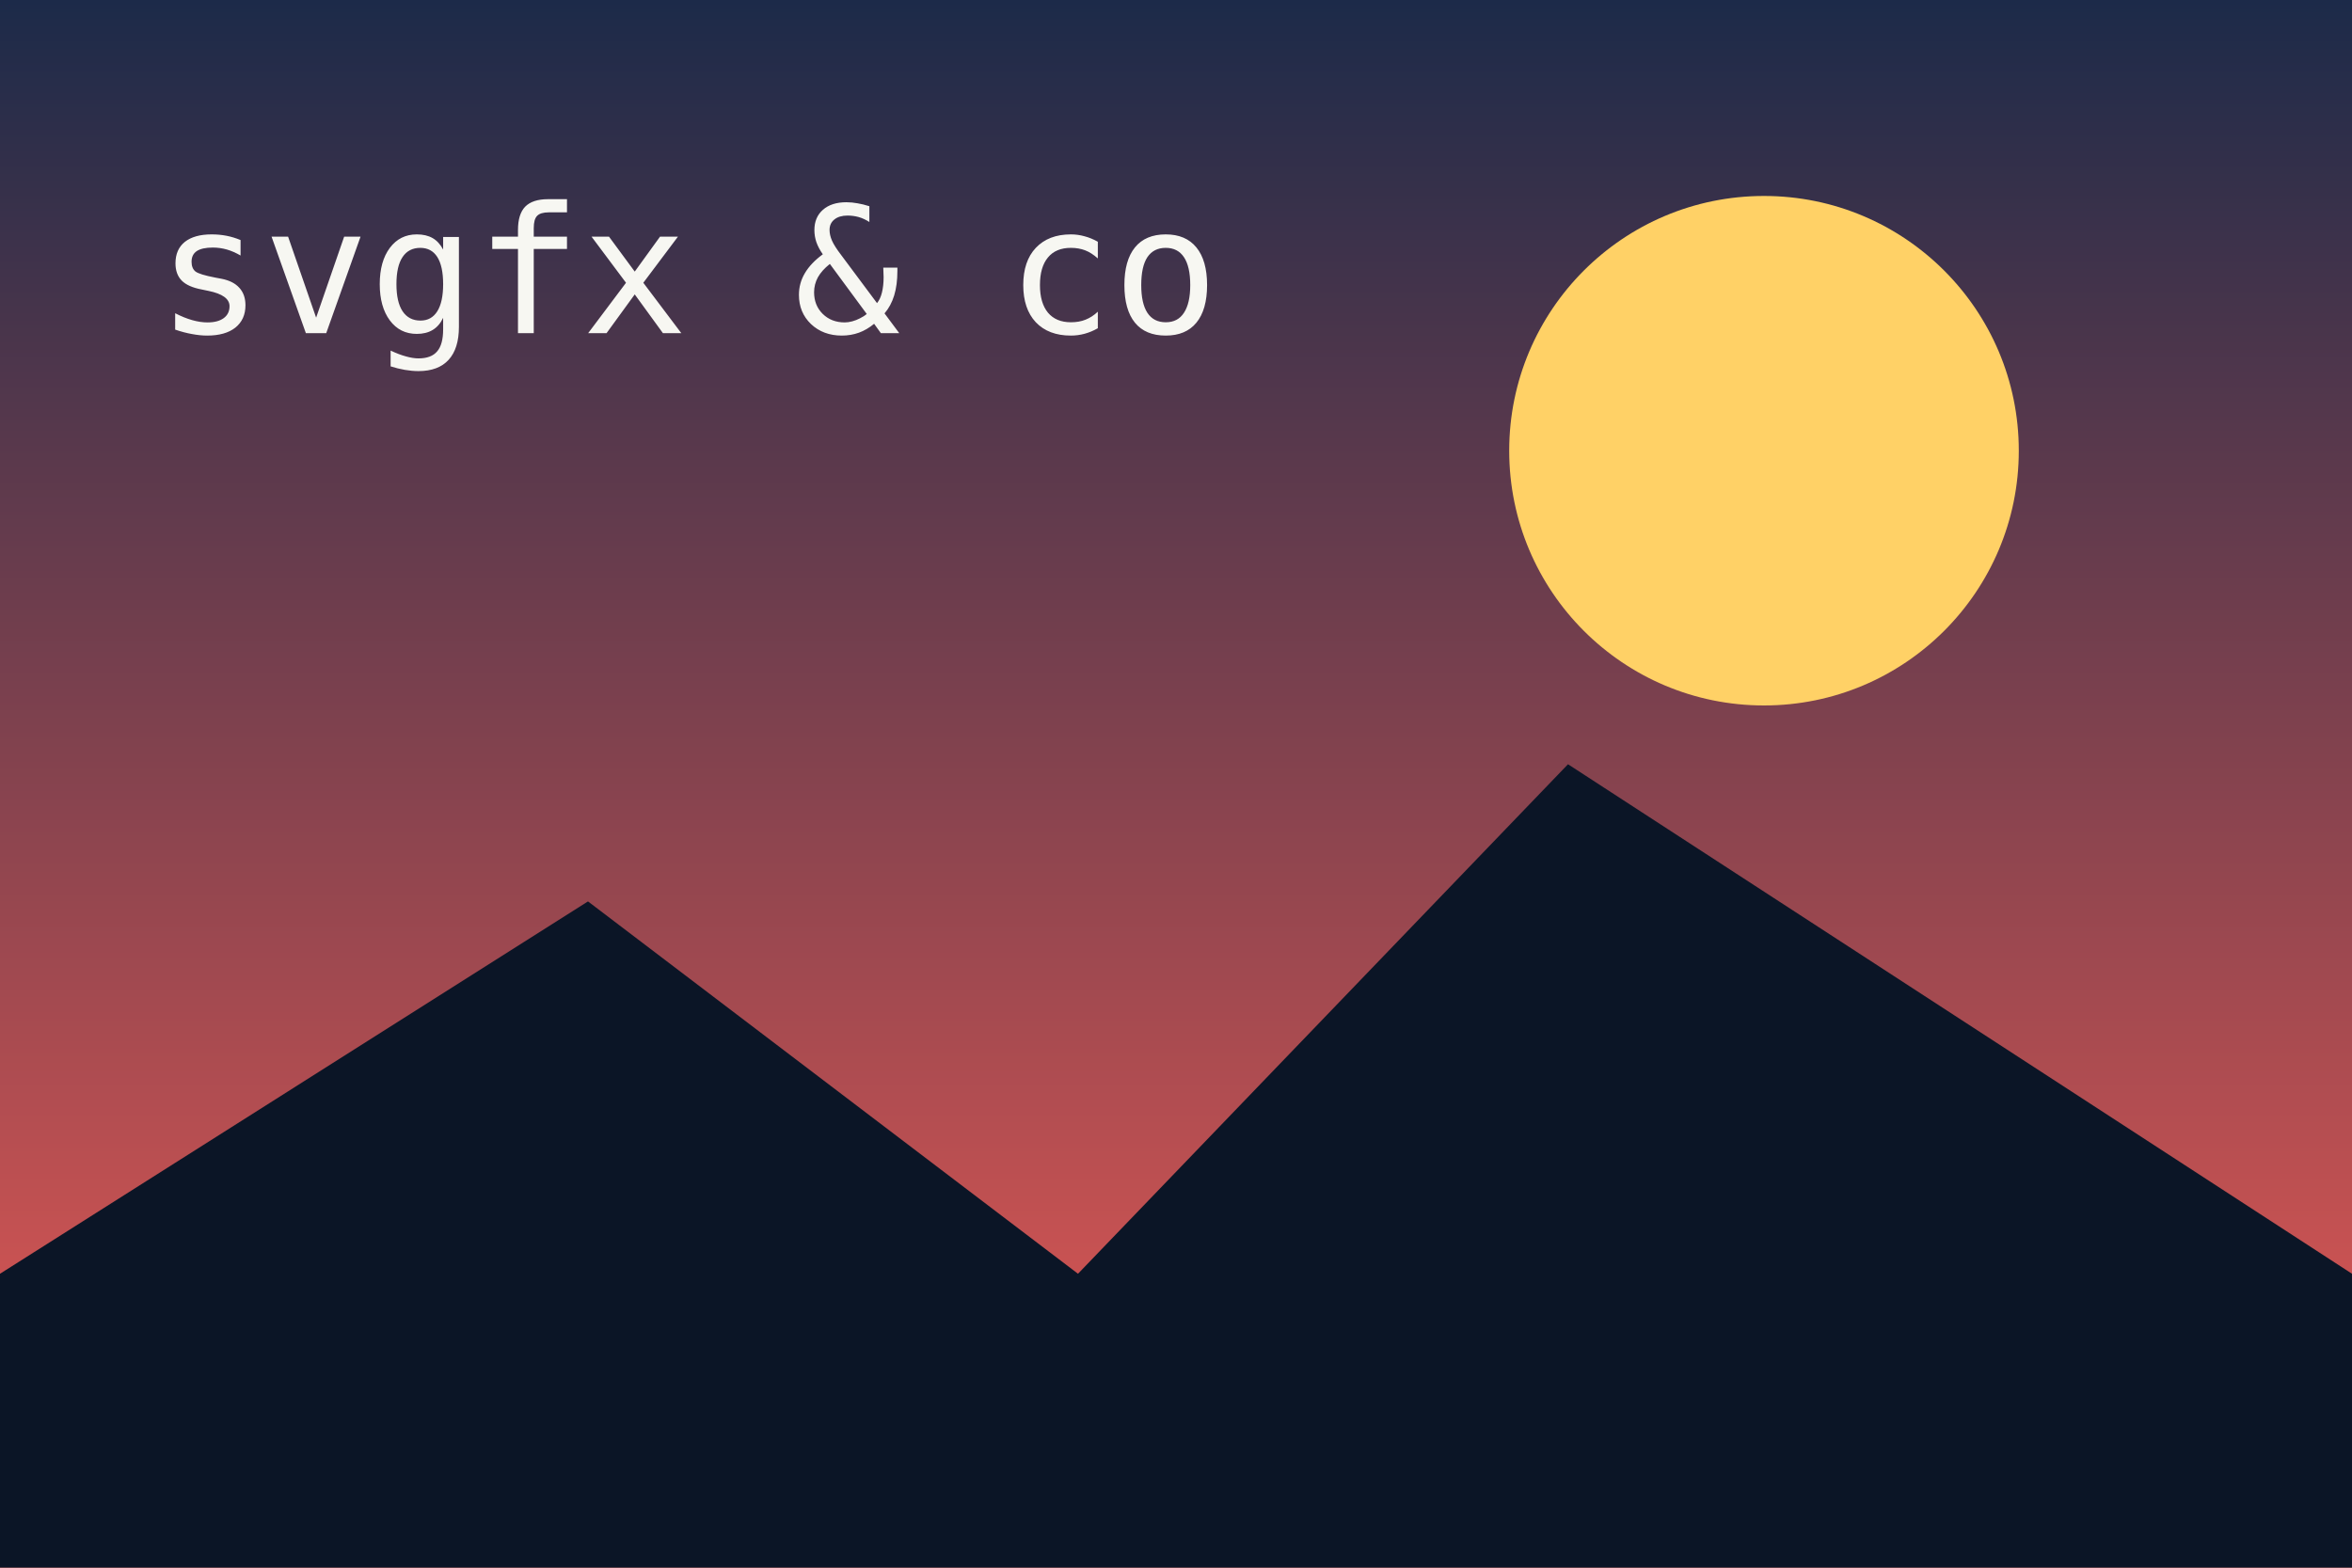
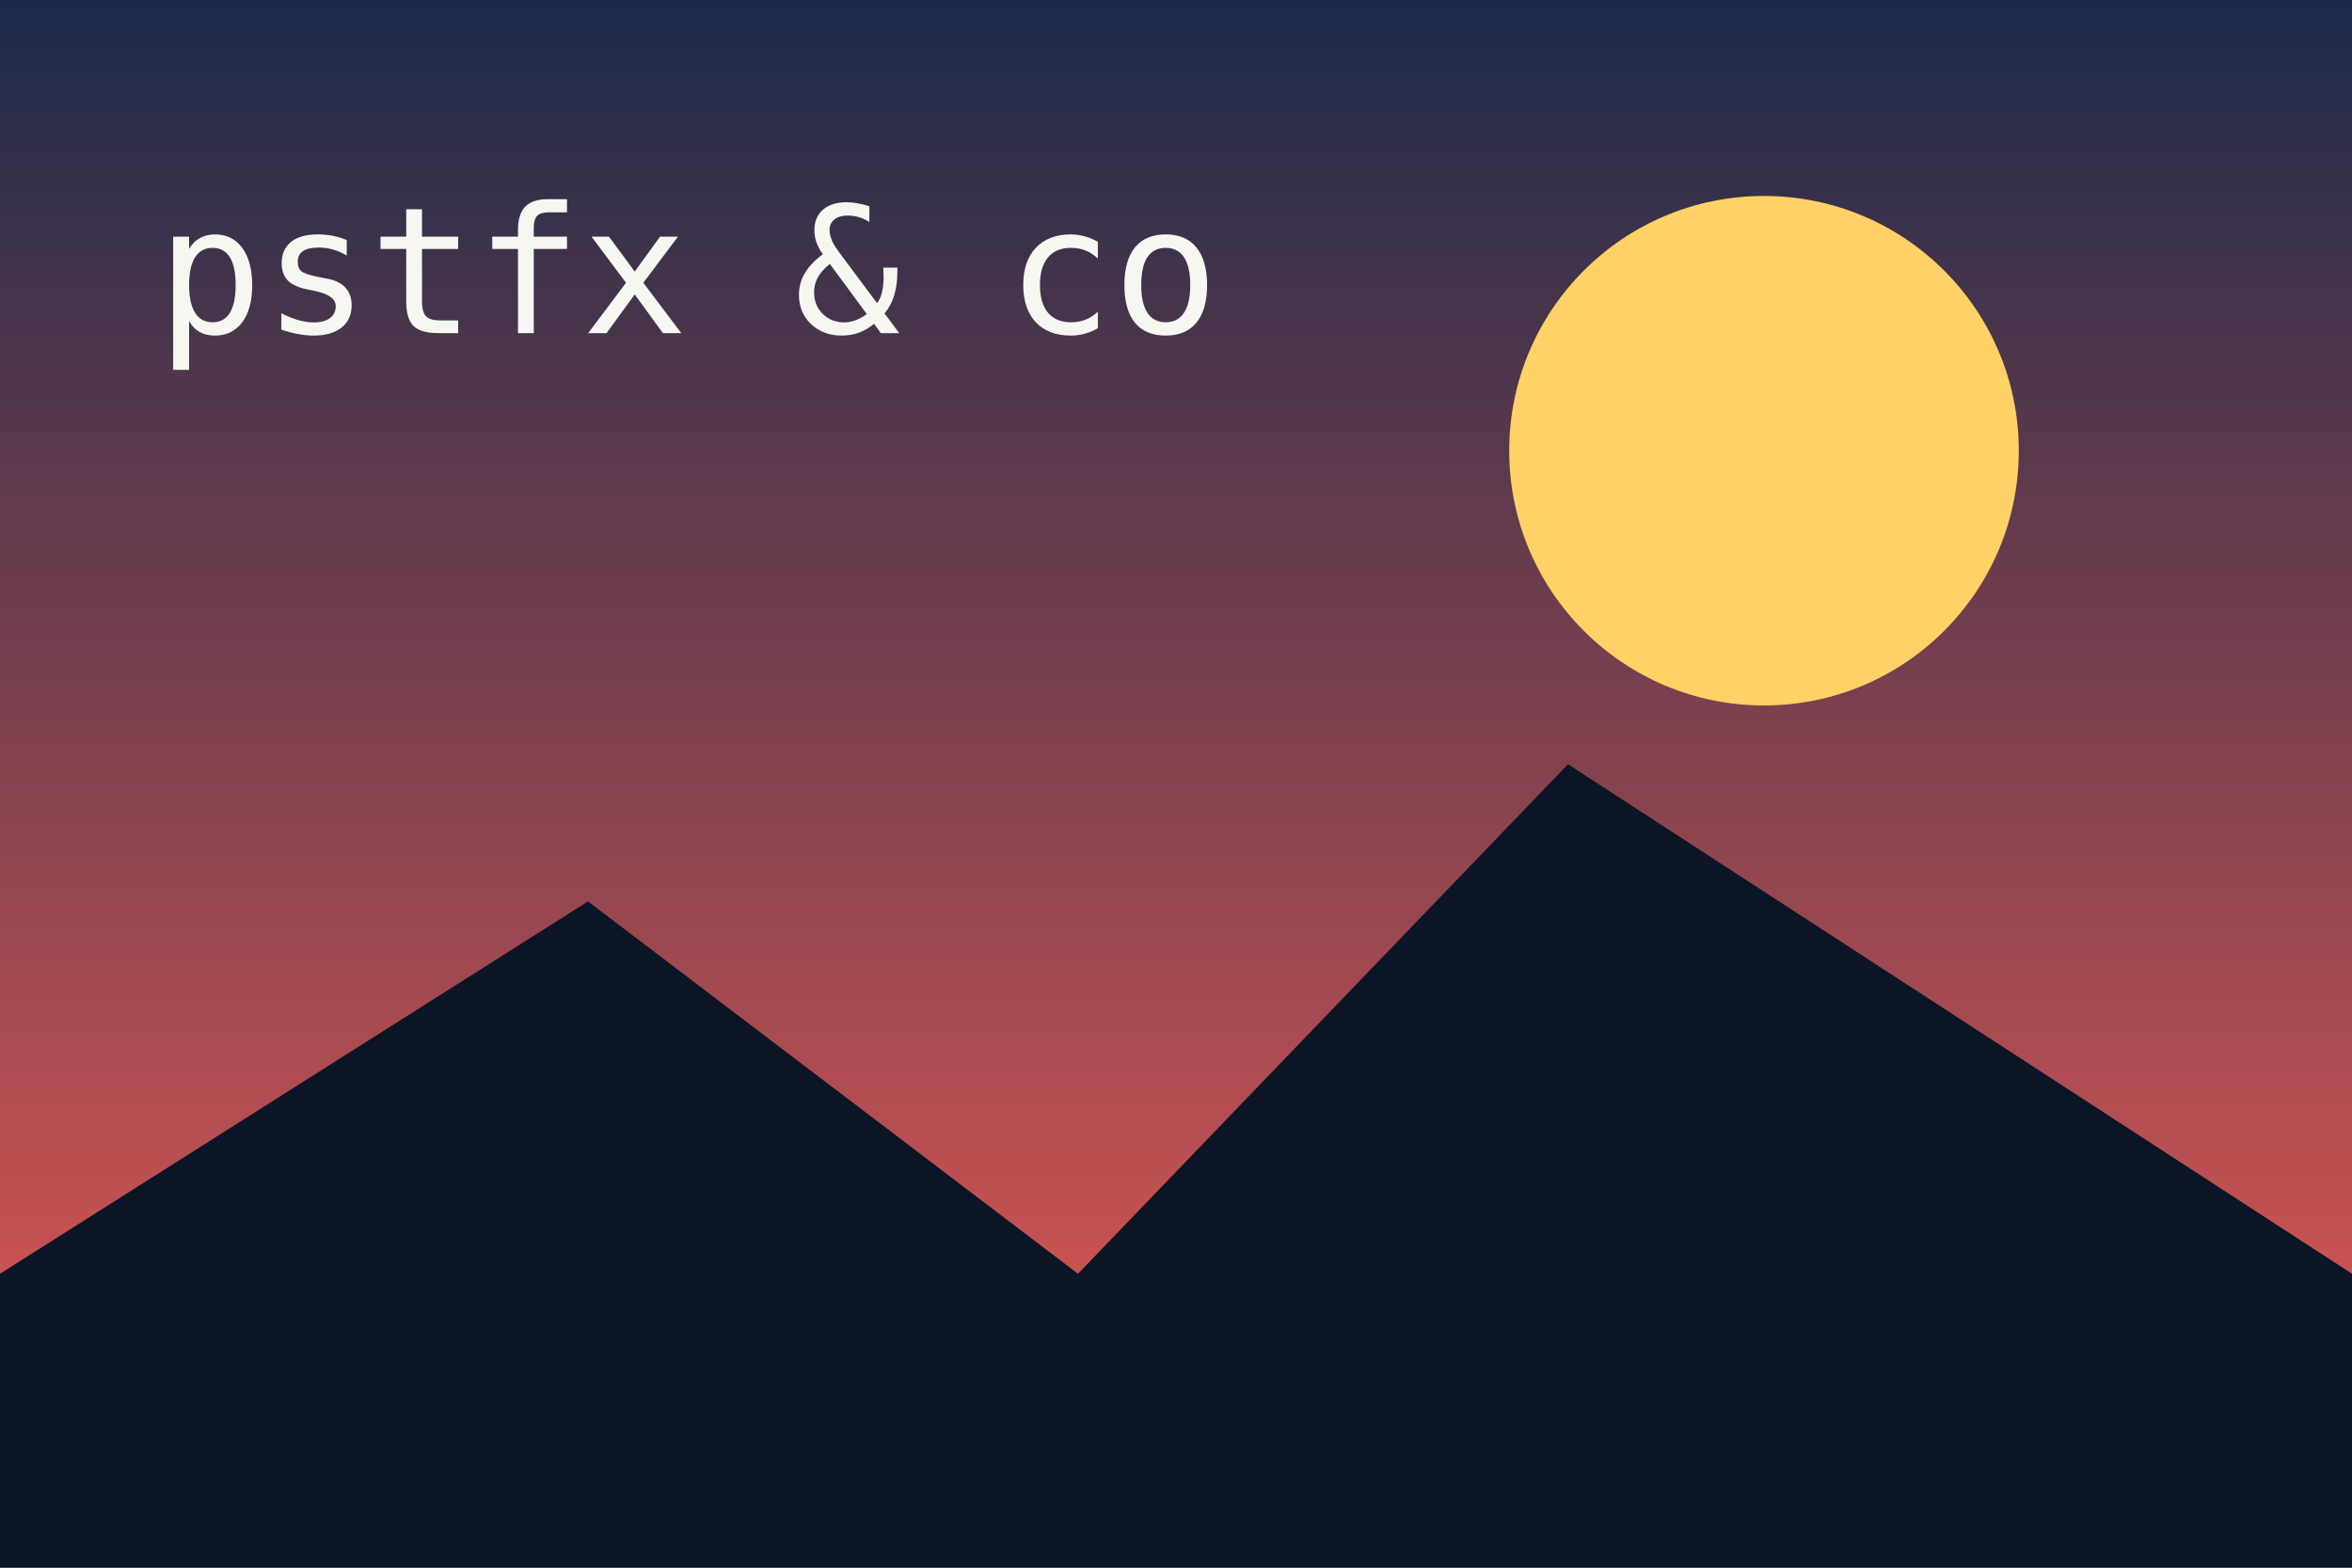
<svg xmlns="http://www.w3.org/2000/svg" viewBox="0 0 240 160" width="240" height="160">
  <defs>
    <linearGradient id="sky" x1="0" y1="0" x2="0" y2="1">
      <stop offset="0" stop-color="#1b2a49" />
      <stop offset="1" stop-color="#f25c54" />
    </linearGradient>
  </defs>
  <rect width="240" height="160" fill="url(#sky)" />
  <circle cx="180" cy="46" r="26" fill="#ffd166" />
  <path d="M0 130 L60 92 L110 130 L160 78 L240 130 L240 160 L0 160 Z" fill="#0b1526" />
-   <text x="16" y="34" font-family="monospace" font-size="18" fill="#f7f7f2">svgfx &amp; co</text>
+   <text x="16" y="34" font-family="monospace" font-size="18" fill="#f7f7f2">pstfx &amp; co</text>
</svg>
